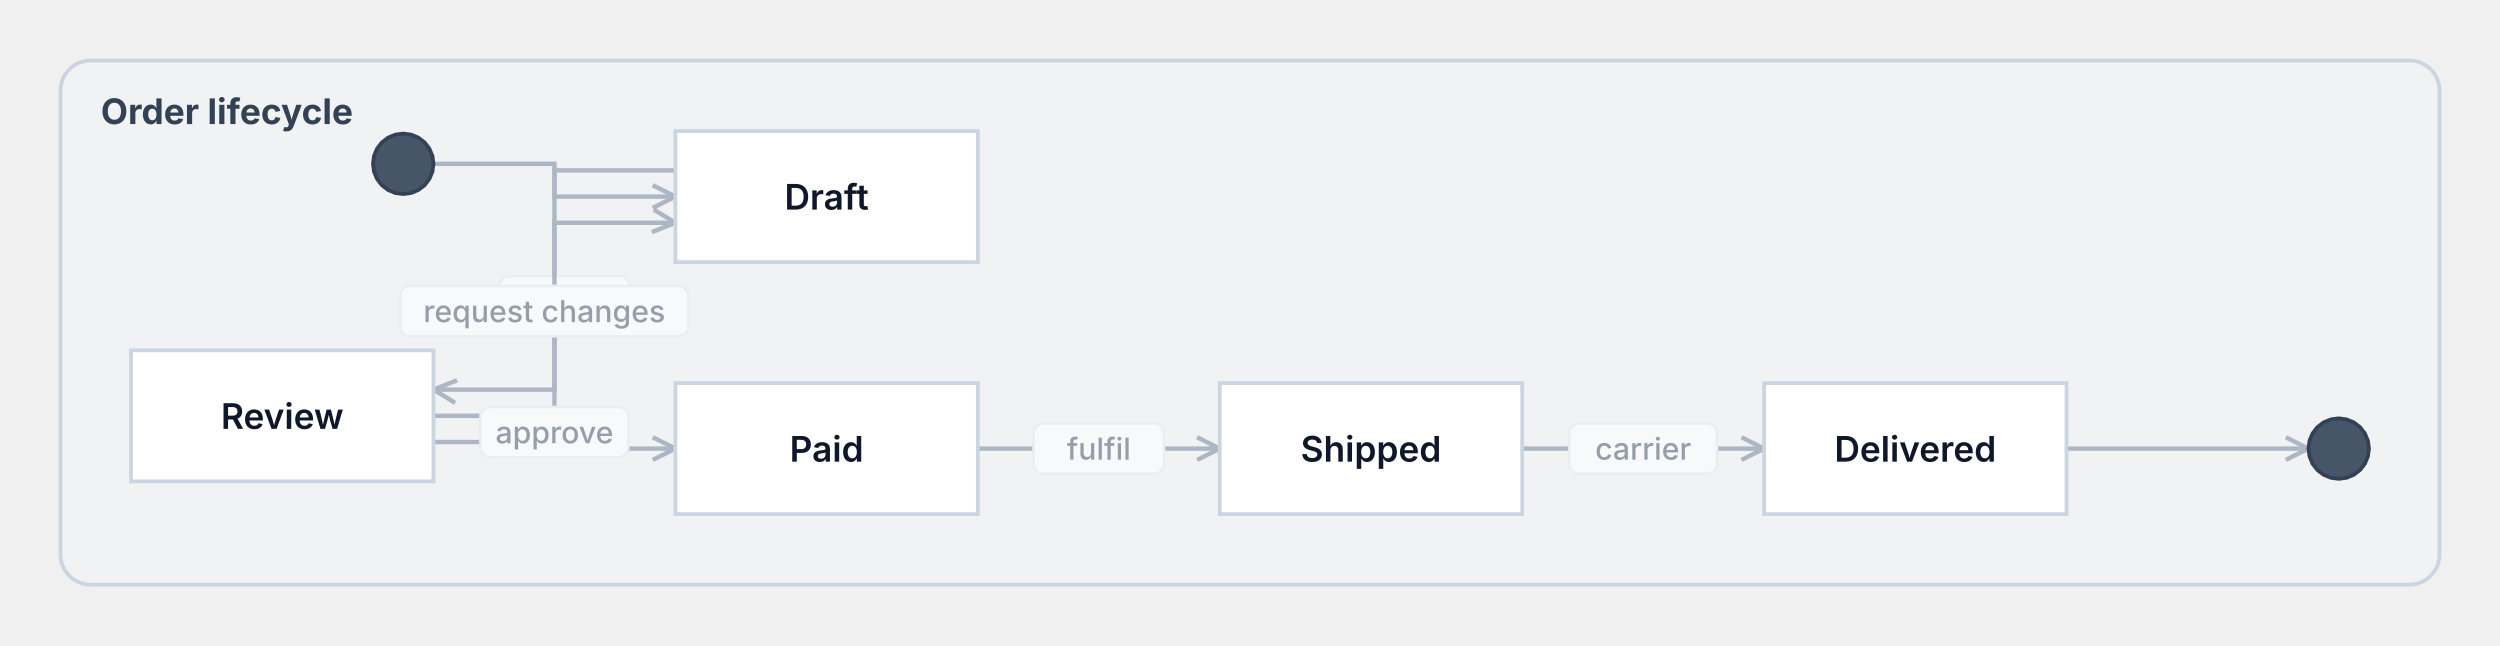
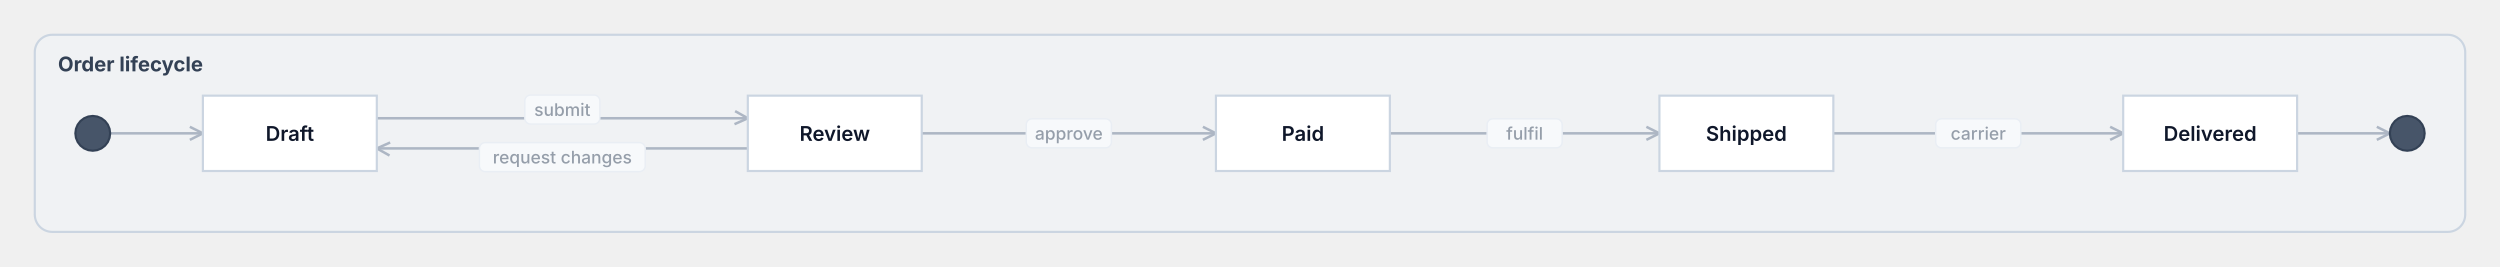
- <svg xmlns="http://www.w3.org/2000/svg" viewBox="-24 -24 992 256" width="992" height="256" data-openflowkit-document="template-order-state" data-page="page-1" data-theme="light" data-pixel-ratio="1">
+ <svg xmlns="http://www.w3.org/2000/svg" viewBox="-24 -24 1725 184" width="1725" height="184" data-openflowkit-document="template-order-state" data-page="page-1" data-theme="light" data-pixel-ratio="1">
  <g data-connector-id="edge:state-start-&gt;draft:1">
-     <path d="M148 41 L196 41 L196 54 L244 54" fill="none" stroke="#64748b" stroke-width="1.75" opacity="1" />
-     <path d="M235 58.5 L244 54 L235 49.5" fill="none" stroke="#64748b" stroke-width="1.75" opacity="1" stroke-linejoin="round" />
+     <path d="M52 68 L116 68" fill="none" stroke="#64748b" stroke-width="1.75" opacity="1" />
+     <path d="M107 72.5 L116 68 L107 63.5" fill="none" stroke="#64748b" stroke-width="1.75" opacity="1" stroke-linejoin="round" />
  </g>
  <g data-connector-id="edge:draft-&gt;review:1">
-     <path d="M244 43.6 L196 43.6 L196 130.6 L148 130.6" fill="none" stroke="#64748b" stroke-width="1.75" opacity="1" />
-     <rect x="174.149" y="85.558" width="51.76" height="20" rx="4" fill="#ffffff" stroke="#e2e8f0" stroke-width="1" />
-     <text x="200.029" y="95.558" text-anchor="middle" dominant-baseline="middle" fill="#334155" font-family="Inter, ui-sans-serif, system-ui, sans-serif" font-size="12" font-weight="500">submit</text>
-     <path d="M157.35 126.883 L148 130.6 L156.584 135.85" fill="none" stroke="#64748b" stroke-width="1.75" opacity="1" stroke-linejoin="round" />
+     <path d="M236 57.6 L492 57.6" fill="none" stroke="#64748b" stroke-width="1.75" opacity="1" />
+     <rect x="338.12" y="41.6" width="51.76" height="20" rx="4" fill="#ffffff" stroke="#e2e8f0" stroke-width="1" />
+     <text x="364" y="51.6" text-anchor="middle" dominant-baseline="middle" fill="#334155" font-family="Inter, ui-sans-serif, system-ui, sans-serif" font-size="12" font-weight="500">submit</text>
+     <path d="M482.799 61.674 L492 57.6 L483.221 52.684" fill="none" stroke="#64748b" stroke-width="1.75" opacity="1" stroke-linejoin="round" />
  </g>
  <g data-connector-id="edge:review-&gt;draft:1">
-     <path d="M148 151.4 L196 151.4 L196 64.4 L244 64.4" fill="none" stroke="#64748b" stroke-width="1.75" opacity="1" />
-     <rect x="134.771" y="89.442" width="114.4" height="20" rx="4" fill="#ffffff" stroke="#e2e8f0" stroke-width="1" />
-     <text x="191.971" y="99.442" text-anchor="middle" dominant-baseline="middle" fill="#334155" font-family="Inter, ui-sans-serif, system-ui, sans-serif" font-size="12" font-weight="500">request changes</text>
-     <path d="M234.65 68.117 L244 64.4 L235.416 59.15" fill="none" stroke="#64748b" stroke-width="1.75" opacity="1" stroke-linejoin="round" />
+     <path d="M492 78.4 L236 78.4" fill="none" stroke="#64748b" stroke-width="1.75" opacity="1" />
+     <rect x="306.8" y="74.4" width="114.4" height="20" rx="4" fill="#ffffff" stroke="#e2e8f0" stroke-width="1" />
+     <text x="364" y="84.4" text-anchor="middle" dominant-baseline="middle" fill="#334155" font-family="Inter, ui-sans-serif, system-ui, sans-serif" font-size="12" font-weight="500">request changes</text>
+     <path d="M245.201 74.326 L236 78.4 L244.779 83.316" fill="none" stroke="#64748b" stroke-width="1.75" opacity="1" stroke-linejoin="round" />
  </g>
  <g data-connector-id="edge:review-&gt;paid:1">
-     <path d="M148 141 L196 141 L196 154 L244 154" fill="none" stroke="#64748b" stroke-width="1.75" opacity="1" />
-     <rect x="166.64" y="137.5" width="58.72" height="20" rx="4" fill="#ffffff" stroke="#e2e8f0" stroke-width="1" />
-     <text x="196" y="147.5" text-anchor="middle" dominant-baseline="middle" fill="#334155" font-family="Inter, ui-sans-serif, system-ui, sans-serif" font-size="12" font-weight="500">approve</text>
-     <path d="M235 158.5 L244 154 L235 149.5" fill="none" stroke="#64748b" stroke-width="1.75" opacity="1" stroke-linejoin="round" />
+     <path d="M612 68 L815 68" fill="none" stroke="#64748b" stroke-width="1.75" opacity="1" />
+     <rect x="684.14" y="58" width="58.72" height="20" rx="4" fill="#ffffff" stroke="#e2e8f0" stroke-width="1" />
+     <text x="713.5" y="68" text-anchor="middle" dominant-baseline="middle" fill="#334155" font-family="Inter, ui-sans-serif, system-ui, sans-serif" font-size="12" font-weight="500">approve</text>
+     <path d="M806 72.5 L815 68 L806 63.5" fill="none" stroke="#64748b" stroke-width="1.75" opacity="1" stroke-linejoin="round" />
  </g>
  <g data-connector-id="edge:paid-&gt;shipped:1">
-     <path d="M364 154 L460 154" fill="none" stroke="#64748b" stroke-width="1.75" opacity="1" />
-     <rect x="386.12" y="144" width="51.76" height="20" rx="4" fill="#ffffff" stroke="#e2e8f0" stroke-width="1" />
-     <text x="412" y="154" text-anchor="middle" dominant-baseline="middle" fill="#334155" font-family="Inter, ui-sans-serif, system-ui, sans-serif" font-size="12" font-weight="500">fulfil</text>
-     <path d="M451 158.5 L460 154 L451 149.5" fill="none" stroke="#64748b" stroke-width="1.75" opacity="1" stroke-linejoin="round" />
+     <path d="M935 68 L1121 68" fill="none" stroke="#64748b" stroke-width="1.75" opacity="1" />
+     <rect x="1002.12" y="58" width="51.76" height="20" rx="4" fill="#ffffff" stroke="#e2e8f0" stroke-width="1" />
+     <text x="1028" y="68" text-anchor="middle" dominant-baseline="middle" fill="#334155" font-family="Inter, ui-sans-serif, system-ui, sans-serif" font-size="12" font-weight="500">fulfil</text>
+     <path d="M1112 72.5 L1121 68 L1112 63.5" fill="none" stroke="#64748b" stroke-width="1.75" opacity="1" stroke-linejoin="round" />
  </g>
  <g data-connector-id="edge:shipped-&gt;delivered:1">
-     <path d="M580 154 L676 154" fill="none" stroke="#64748b" stroke-width="1.75" opacity="1" />
-     <rect x="598.64" y="144" width="58.72" height="20" rx="4" fill="#ffffff" stroke="#e2e8f0" stroke-width="1" />
-     <text x="628" y="154" text-anchor="middle" dominant-baseline="middle" fill="#334155" font-family="Inter, ui-sans-serif, system-ui, sans-serif" font-size="12" font-weight="500">carrier</text>
-     <path d="M667 158.5 L676 154 L667 149.5" fill="none" stroke="#64748b" stroke-width="1.75" opacity="1" stroke-linejoin="round" />
+     <path d="M1241 68 L1441 68" fill="none" stroke="#64748b" stroke-width="1.75" opacity="1" />
+     <rect x="1311.64" y="58" width="58.72" height="20" rx="4" fill="#ffffff" stroke="#e2e8f0" stroke-width="1" />
+     <text x="1341" y="68" text-anchor="middle" dominant-baseline="middle" fill="#334155" font-family="Inter, ui-sans-serif, system-ui, sans-serif" font-size="12" font-weight="500">carrier</text>
+     <path d="M1432 72.5 L1441 68 L1432 63.5" fill="none" stroke="#64748b" stroke-width="1.75" opacity="1" stroke-linejoin="round" />
  </g>
  <g data-connector-id="edge:delivered-&gt;state-end:1">
-     <path d="M796 154 L892 154" fill="none" stroke="#64748b" stroke-width="1.75" opacity="1" />
-     <path d="M883 158.5 L892 154 L883 149.5" fill="none" stroke="#64748b" stroke-width="1.75" opacity="1" stroke-linejoin="round" />
+     <path d="M1561 68 L1625 68" fill="none" stroke="#64748b" stroke-width="1.75" opacity="1" />
+     <path d="M1616 72.5 L1625 68 L1616 63.5" fill="none" stroke="#64748b" stroke-width="1.75" opacity="1" stroke-linejoin="round" />
  </g>
  <g data-node-id="dsl-1q1oumc" transform="matrix(1 0 0 1 0 0)">
-     <rect x="0" y="0" width="944" height="208" rx="12" fill="rgba(241,245,249,0.52)" stroke="#cbd5e1" stroke-width="1.5" />
+     <rect x="0" y="0" width="1677" height="136" rx="12" fill="rgba(241,245,249,0.52)" stroke="#cbd5e1" stroke-width="1.5" />
    <g>
      <text x="16" y="20" text-anchor="start" dominant-baseline="middle" fill="#334155" font-family="Inter, ui-sans-serif, system-ui, sans-serif" font-size="14" font-weight="700">Order lifecycle</text>
    </g>
  </g>
-   <g data-node-id="state-start" transform="matrix(1 0 0 1 124 29)">
+   <g data-node-id="state-start" transform="matrix(1 0 0 1 28 56)">
    <path d="M24 12 L23.591 15.106 L22.392 18 L20.485 20.485 L18 22.392 L15.106 23.591 L12 24 L8.894 23.591 L6 22.392 L3.515 20.485 L1.608 18 L0.409 15.106 L0 12 L0.409 8.894 L1.608 6 L3.515 3.515 L6 1.608 L8.894 0.409 L12 0 L15.106 0.409 L18 1.608 L20.485 3.515 L22.392 6 L23.591 8.894 Z" fill="#475569" stroke="#334155" stroke-width="1.5" />
    <g>
      <text x="12" y="12" text-anchor="middle" dominant-baseline="middle" fill="#ffffff" font-family="Inter, ui-sans-serif, system-ui, sans-serif" font-size="14" font-weight="600" />
    </g>
  </g>
-   <g data-node-id="draft" transform="matrix(1 0 0 1 244 28)">
+   <g data-node-id="draft" transform="matrix(1 0 0 1 116 42)">
    <rect x="0" y="0" width="120" height="52" fill="#ffffff" stroke="#cbd5e1" stroke-width="1.5" />
    <g>
      <text x="60" y="26" text-anchor="middle" dominant-baseline="middle" fill="#0f172a" font-family="Inter, ui-sans-serif, system-ui, sans-serif" font-size="14" font-weight="600">Draft</text>
    </g>
  </g>
-   <g data-node-id="review" transform="matrix(1 0 0 1 28 115)">
+   <g data-node-id="review" transform="matrix(1 0 0 1 492 42)">
    <rect x="0" y="0" width="120" height="52" fill="#ffffff" stroke="#cbd5e1" stroke-width="1.5" />
    <g>
      <text x="60" y="26" text-anchor="middle" dominant-baseline="middle" fill="#0f172a" font-family="Inter, ui-sans-serif, system-ui, sans-serif" font-size="14" font-weight="600">Review</text>
    </g>
  </g>
-   <g data-node-id="paid" transform="matrix(1 0 0 1 244 128)">
+   <g data-node-id="paid" transform="matrix(1 0 0 1 815 42)">
    <rect x="0" y="0" width="120" height="52" fill="#ffffff" stroke="#cbd5e1" stroke-width="1.5" />
    <g>
      <text x="60" y="26" text-anchor="middle" dominant-baseline="middle" fill="#0f172a" font-family="Inter, ui-sans-serif, system-ui, sans-serif" font-size="14" font-weight="600">Paid</text>
    </g>
  </g>
-   <g data-node-id="shipped" transform="matrix(1 0 0 1 460 128)">
+   <g data-node-id="shipped" transform="matrix(1 0 0 1 1121 42)">
    <rect x="0" y="0" width="120" height="52" fill="#ffffff" stroke="#cbd5e1" stroke-width="1.5" />
    <g>
      <text x="60" y="26" text-anchor="middle" dominant-baseline="middle" fill="#0f172a" font-family="Inter, ui-sans-serif, system-ui, sans-serif" font-size="14" font-weight="600">Shipped</text>
    </g>
  </g>
-   <g data-node-id="delivered" transform="matrix(1 0 0 1 676 128)">
+   <g data-node-id="delivered" transform="matrix(1 0 0 1 1441 42)">
    <rect x="0" y="0" width="120" height="52" fill="#ffffff" stroke="#cbd5e1" stroke-width="1.5" />
    <g>
      <text x="60" y="26" text-anchor="middle" dominant-baseline="middle" fill="#0f172a" font-family="Inter, ui-sans-serif, system-ui, sans-serif" font-size="14" font-weight="600">Delivered</text>
    </g>
  </g>
-   <g data-node-id="state-end" transform="matrix(1 0 0 1 892 142)">
+   <g data-node-id="state-end" transform="matrix(1 0 0 1 1625 56)">
    <path d="M24 12 L23.591 15.106 L22.392 18 L20.485 20.485 L18 22.392 L15.106 23.591 L12 24 L8.894 23.591 L6 22.392 L3.515 20.485 L1.608 18 L0.409 15.106 L0 12 L0.409 8.894 L1.608 6 L3.515 3.515 L6 1.608 L8.894 0.409 L12 0 L15.106 0.409 L18 1.608 L20.485 3.515 L22.392 6 L23.591 8.894 Z" fill="#475569" stroke="#334155" stroke-width="1.5" />
    <g>
      <text x="12" y="12" text-anchor="middle" dominant-baseline="middle" fill="#ffffff" font-family="Inter, ui-sans-serif, system-ui, sans-serif" font-size="14" font-weight="600" />
    </g>
  </g>
</svg>
